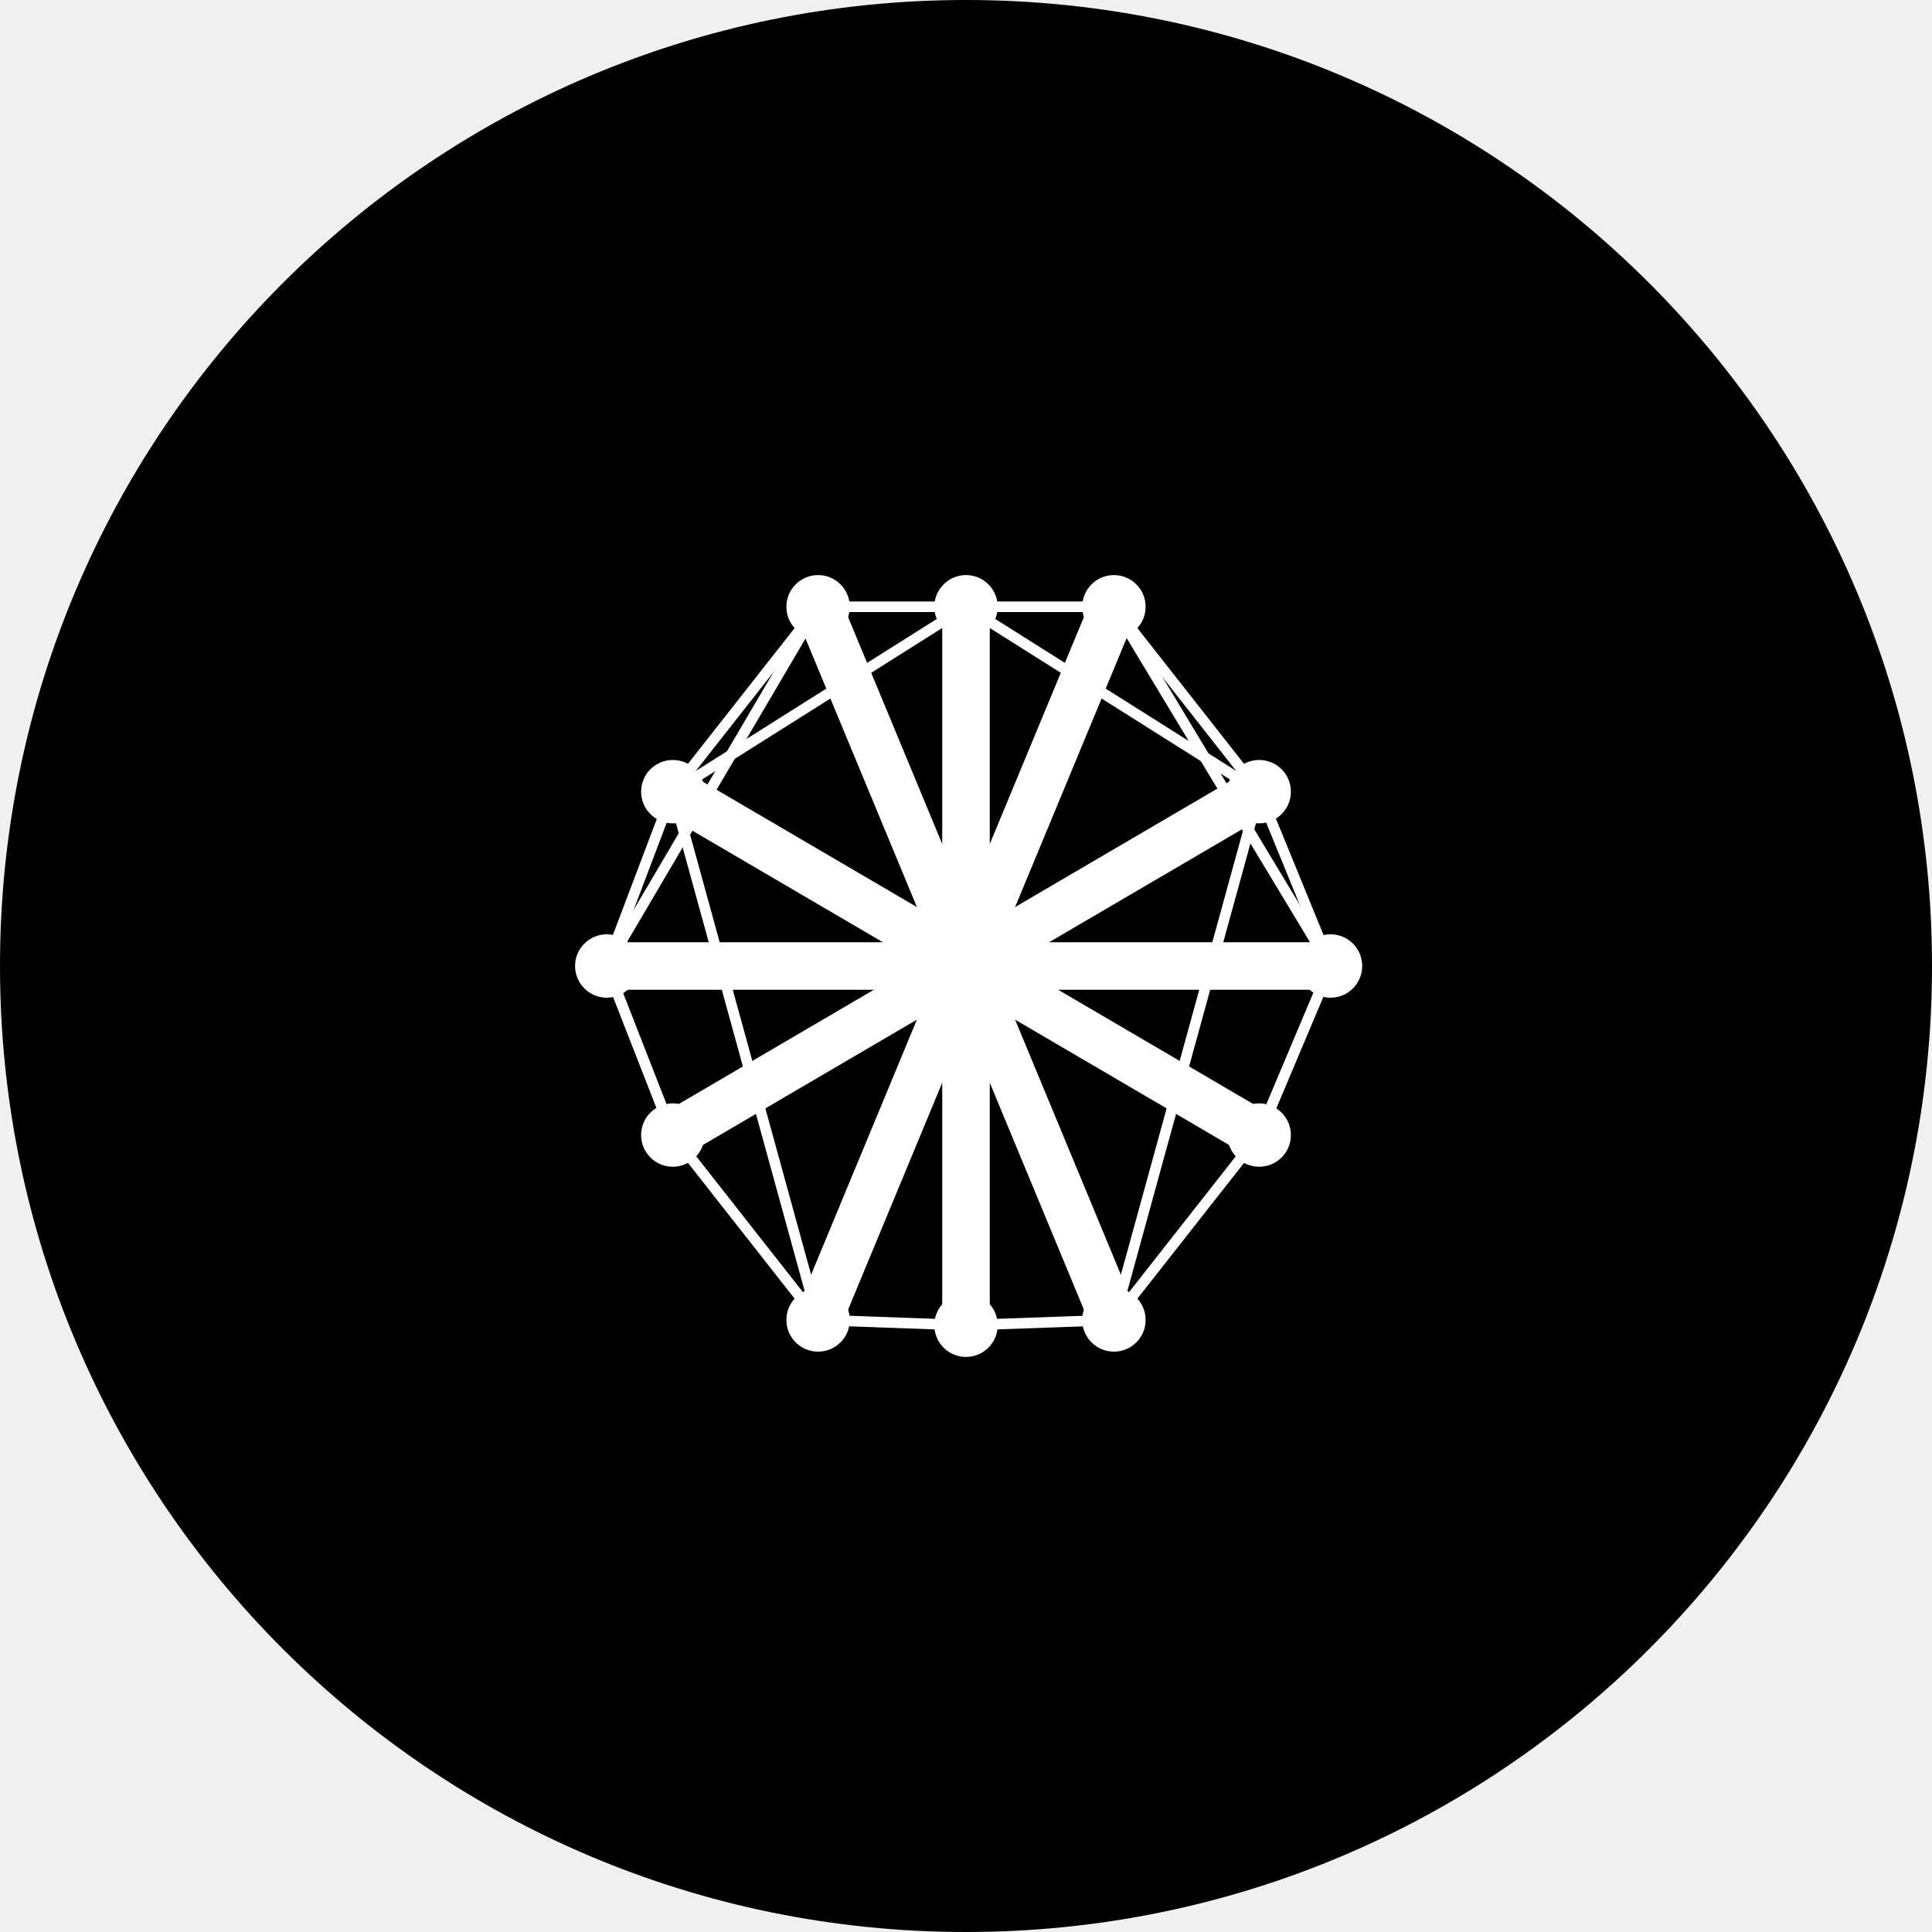
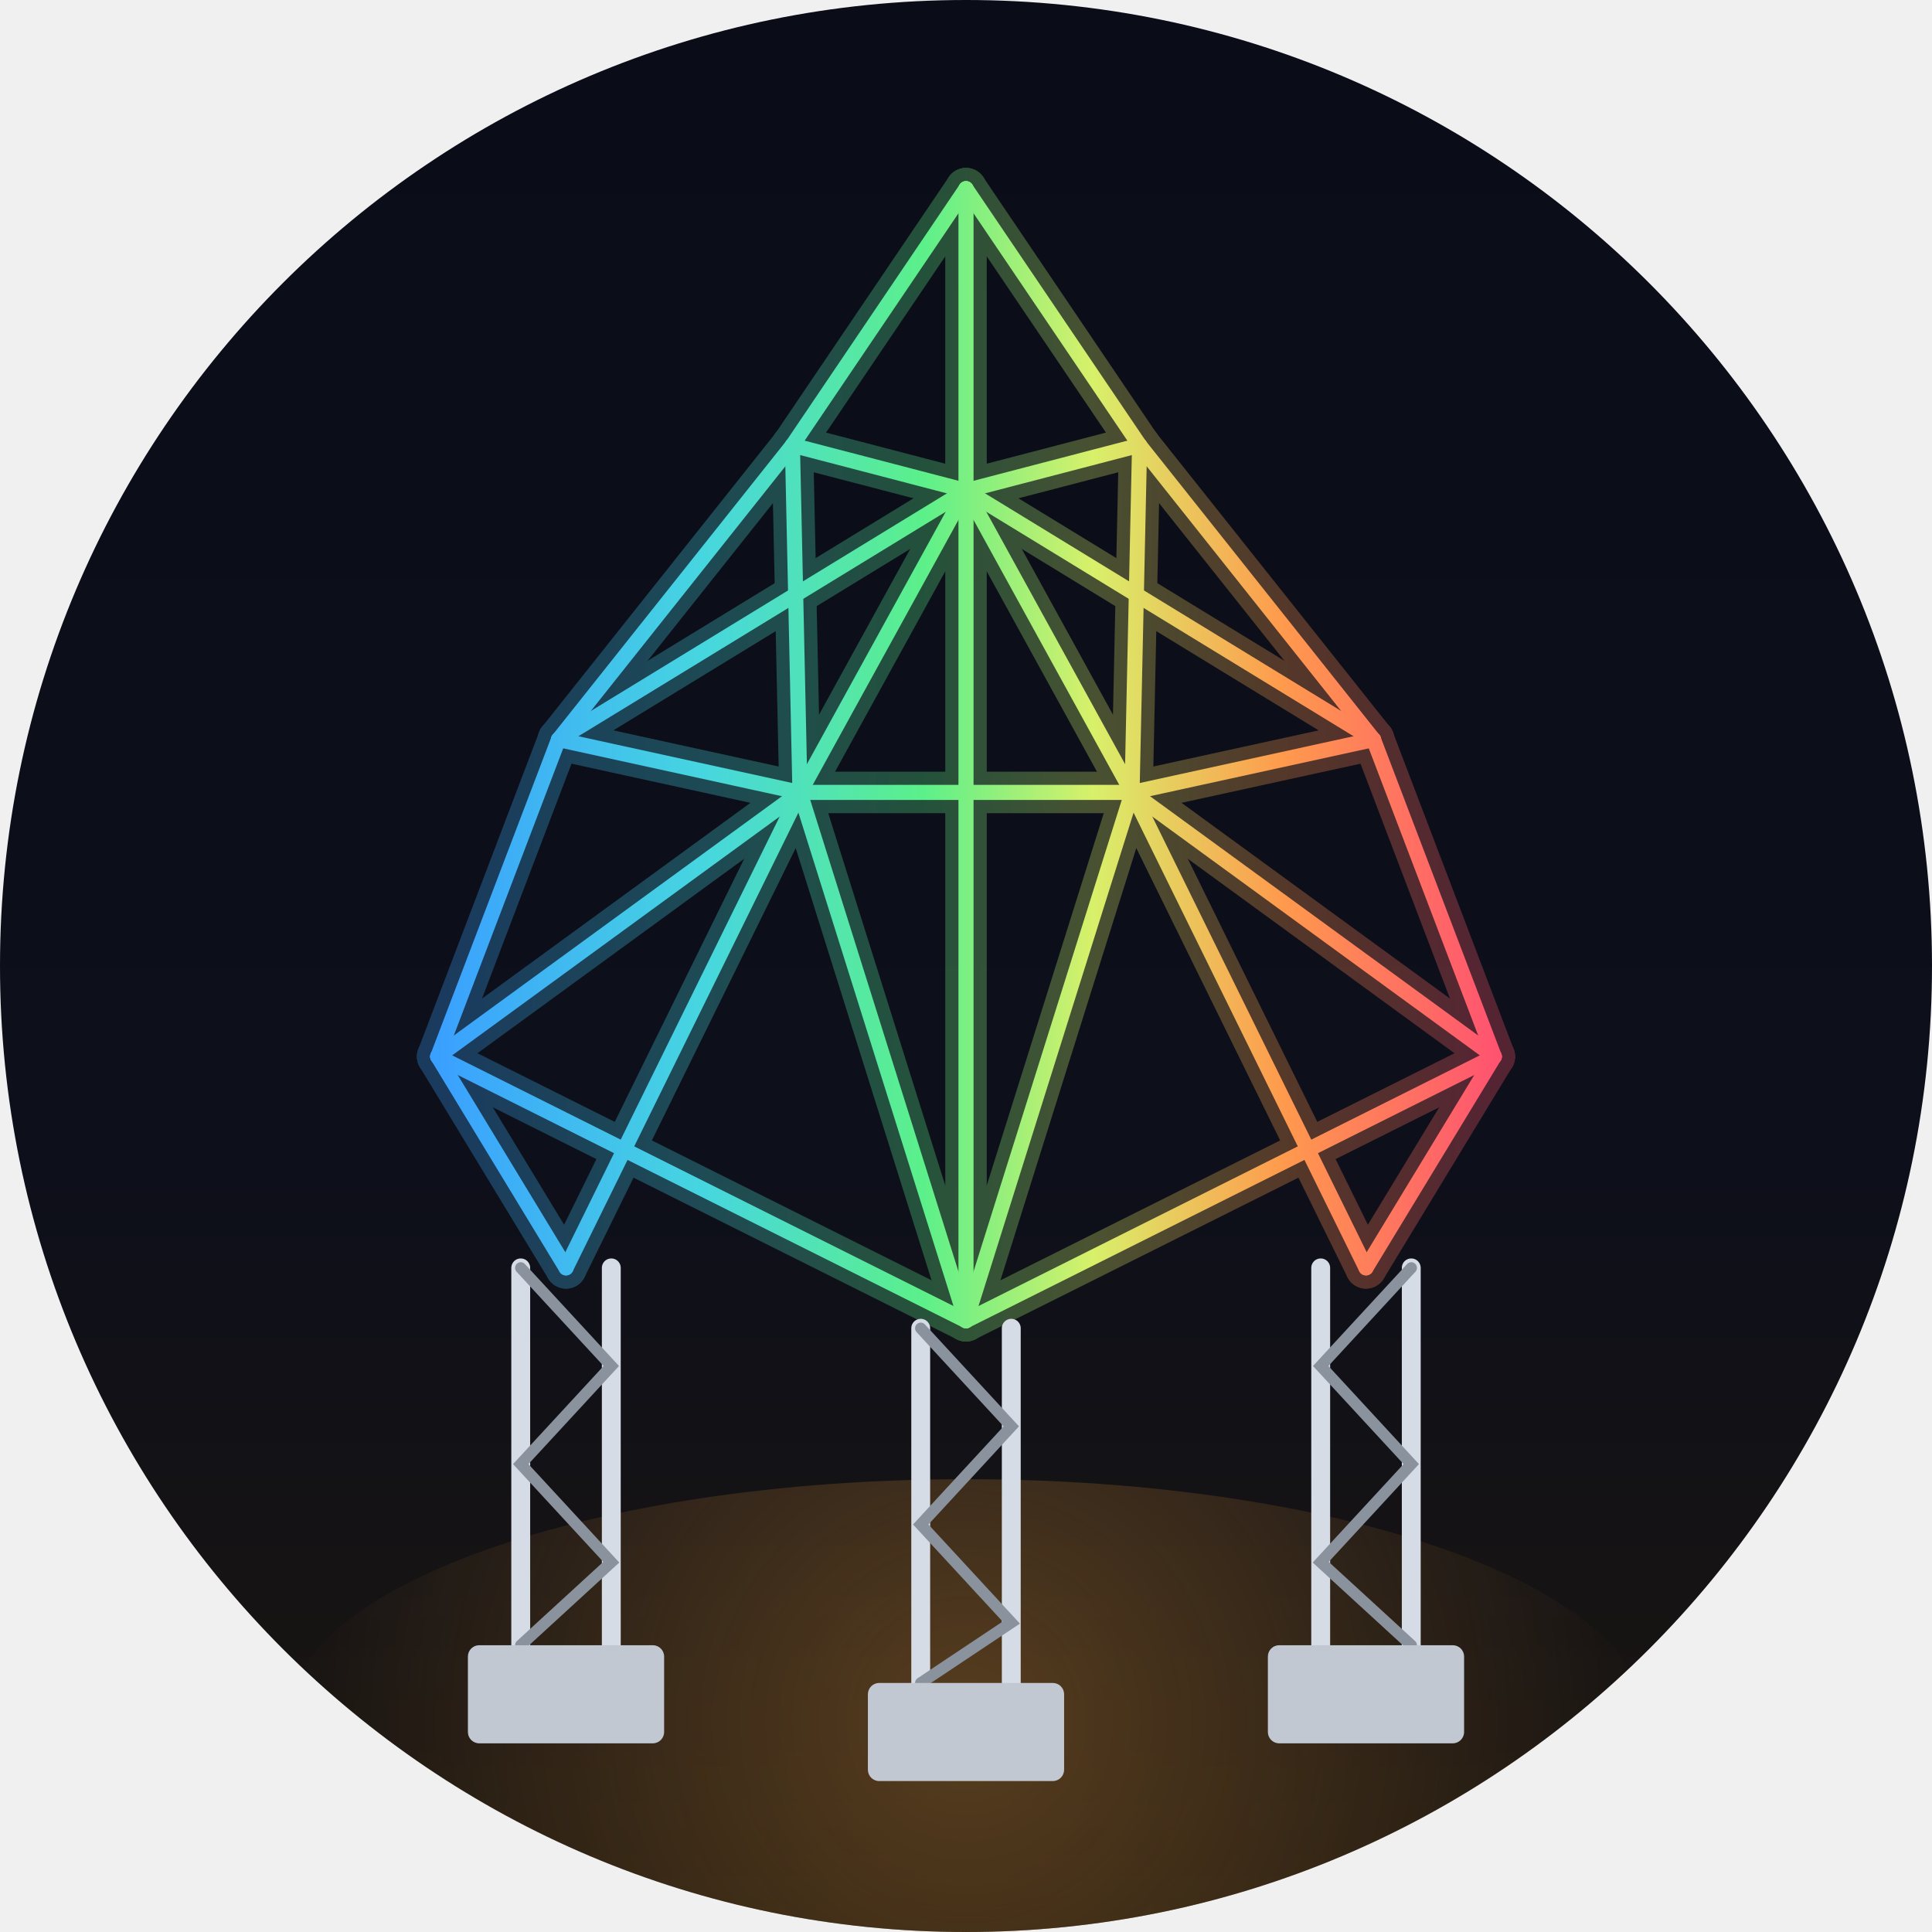
<svg xmlns="http://www.w3.org/2000/svg" viewBox="0 0 512 512">
-   <circle cx="256" cy="256" r="256" fill="#000000" />
-   <g transform="translate(256 256) scale(0.7) translate(-256 -256)">
-     <path d="M200 120 L312 390" stroke="white" stroke-width="18" stroke-linecap="round" />
-     <path d="M145 190 L367 320" stroke="white" stroke-width="18" stroke-linecap="round" />
-     <path d="M145 320 L367 190" stroke="white" stroke-width="18" stroke-linecap="round" />
-     <path d="M200 390 L312 120" stroke="white" stroke-width="18" stroke-linecap="round" />
-     <path d="M120 256 L394 256" stroke="white" stroke-width="18" stroke-linecap="round" />
-     <path d="M256 120 L256 392" stroke="white" stroke-width="18" stroke-linecap="round" />
-     <circle cx="200" cy="120" r="12" fill="white" />
-     <circle cx="312" cy="390" r="12" fill="white" />
-     <circle cx="145" cy="190" r="12" fill="white" />
-     <circle cx="367" cy="320" r="12" fill="white" />
-     <circle cx="145" cy="320" r="12" fill="white" />
-     <circle cx="367" cy="190" r="12" fill="white" />
-     <circle cx="200" cy="390" r="12" fill="white" />
-     <circle cx="312" cy="120" r="12" fill="white" />
-     <circle cx="120" cy="256" r="12" fill="white" />
-     <circle cx="394" cy="256" r="12" fill="white" />
-     <circle cx="256" cy="120" r="12" fill="white" />
-     <circle cx="256" cy="392" r="12" fill="white" />
-     <path d="M200 120 L256 120" stroke="white" stroke-width="4" fill="none" />
-     <path d="M256 120 L312 120" stroke="white" stroke-width="4" fill="none" />
-     <path d="M200 120 L145 190" stroke="white" stroke-width="4" fill="none" />
-     <path d="M312 120 L367 190" stroke="white" stroke-width="4" fill="none" />
-     <path d="M145 190 L120 256" stroke="white" stroke-width="4" fill="none" />
-     <path d="M120 256 L145 320" stroke="white" stroke-width="4" fill="none" />
-     <path d="M367 190 L394 256" stroke="white" stroke-width="4" fill="none" />
-     <path d="M394 256 L367 320" stroke="white" stroke-width="4" fill="none" />
-     <path d="M200 390 L256 392" stroke="white" stroke-width="4" fill="none" />
-     <path d="M256 392 L312 390" stroke="white" stroke-width="4" fill="none" />
-     <path d="M145 320 L200 390" stroke="white" stroke-width="4" fill="none" />
-     <path d="M367 320 L312 390" stroke="white" stroke-width="4" fill="none" />
-     <path d="M200 120 L120 256" stroke="white" stroke-width="4" fill="none" />
-     <path d="M312 120 L394 256" stroke="white" stroke-width="4" fill="none" />
-     <path d="M145 320 L120 256" stroke="white" stroke-width="4" fill="none" />
-     <path d="M367 320 L394 256" stroke="white" stroke-width="4" fill="none" />
-     <path d="M145 190 L256 120" stroke="white" stroke-width="4" fill="none" />
-     <path d="M367 190 L256 120" stroke="white" stroke-width="4" fill="none" />
-     <path d="M200 390 L145 190" stroke="white" stroke-width="4" fill="none" />
-     <path d="M312 390 L367 190" stroke="white" stroke-width="4" fill="none" />
+   <defs>
+     <linearGradient id="spectrum" x1="116" y1="0" x2="396" y2="0" gradientUnits="userSpaceOnUse">
+       <stop offset="0" stop-color="#3aa0ff" />
+       <stop offset="0.25" stop-color="#46d6e0" />
+       <stop offset="0.46" stop-color="#5cf08a" />
+       <stop offset="0.62" stop-color="#d8f06a" />
+       <stop offset="0.80" stop-color="#ff9a4d" />
+       <stop offset="1" stop-color="#ff5470" />
+     </linearGradient>
+     <linearGradient id="sky" x1="0" y1="0" x2="0" y2="512" gradientUnits="userSpaceOnUse">
+       <stop offset="0" stop-color="#0a0c18" />
+       <stop offset="0.6" stop-color="#0d0f1a" />
+       <stop offset="1" stop-color="#1c160f" />
+     </linearGradient>
+     <radialGradient id="warm" cx="256" cy="456" r="180" gradientUnits="userSpaceOnUse">
+       <stop offset="0" stop-color="#8a5e28" stop-opacity="0.55" />
+       <stop offset="1" stop-color="#8a5e28" stop-opacity="0" />
+     </radialGradient>
+     <g id="canopy" fill="none" stroke-linecap="round">
+       <path d="M256 50 L210 118" />
+       <path d="M210 118 L148 196" />
+       <path d="M148 196 L116 280" />
+       <path d="M116 280 L150 336" />
+       <path d="M256 50 L302 118" />
+       <path d="M302 118 L364 196" />
+       <path d="M364 196 L396 280" />
+       <path d="M396 280 L362 336" />
+       <path d="M256 50 L256 130" />
+       <path d="M256 130 L256 350" />
+       <path d="M210 118 L256 130" />
+       <path d="M302 118 L256 130" />
+       <path d="M210 118 L212 210" />
+       <path d="M302 118 L300 210" />
+       <path d="M256 130 L212 210" />
+       <path d="M256 130 L300 210" />
+       <path d="M212 210 L300 210" />
+       <path d="M148 196 L256 130" />
+       <path d="M364 196 L256 130" />
+       <path d="M148 196 L212 210" />
+       <path d="M364 196 L300 210" />
+       <path d="M212 210 L116 280" />
+       <path d="M300 210 L396 280" />
+       <path d="M212 210 L256 350" />
+       <path d="M300 210 L256 350" />
+       <path d="M212 210 L150 336" />
+       <path d="M300 210 L362 336" />
+       <path d="M116 280 L256 350" />
+       <path d="M396 280 L256 350" />
+     </g>
+   </defs>
+   <clipPath id="disc">
+     <circle cx="256" cy="256" r="256" />
+   </clipPath>
+   <g clip-path="url(#disc)">
+     <rect width="512" height="512" fill="url(#sky)" />
+     <ellipse cx="256" cy="456" rx="180" ry="64" fill="url(#warm)" />
+     <use href="#canopy" stroke="url(#spectrum)" stroke-width="11" opacity="0.30" />
+     <use href="#canopy" stroke="url(#spectrum)" stroke-width="4" />
+     <g fill="none" stroke-linecap="round">
+       <g stroke="#d6dce6" stroke-width="5">
+         <path d="M138 336 L138 436" />
+         <path d="M162 336 L162 436" />
+         <path d="M244 352 L244 446" />
+         <path d="M268 352 L268 446" />
+         <path d="M350 336 L350 436" />
+         <path d="M374 336 L374 436" />
+       </g>
+       <g stroke="#8a929e" stroke-width="3">
+         <path d="M138 336 L162 362 L138 388 L162 414 L138 436" />
+         <path d="M244 352 L268 378 L244 404 L268 430 L244 446" />
+         <path d="M374 336 L350 362 L374 388 L350 414 L374 436" />
+       </g>
+     </g>
+     <g fill="#c2c8d2">
+       <rect x="124" y="436" width="52" height="26" rx="3" />
+       <rect x="230" y="446" width="52" height="26" rx="3" />
+       <rect x="336" y="436" width="52" height="26" rx="3" />
+     </g>
  </g>
</svg>
